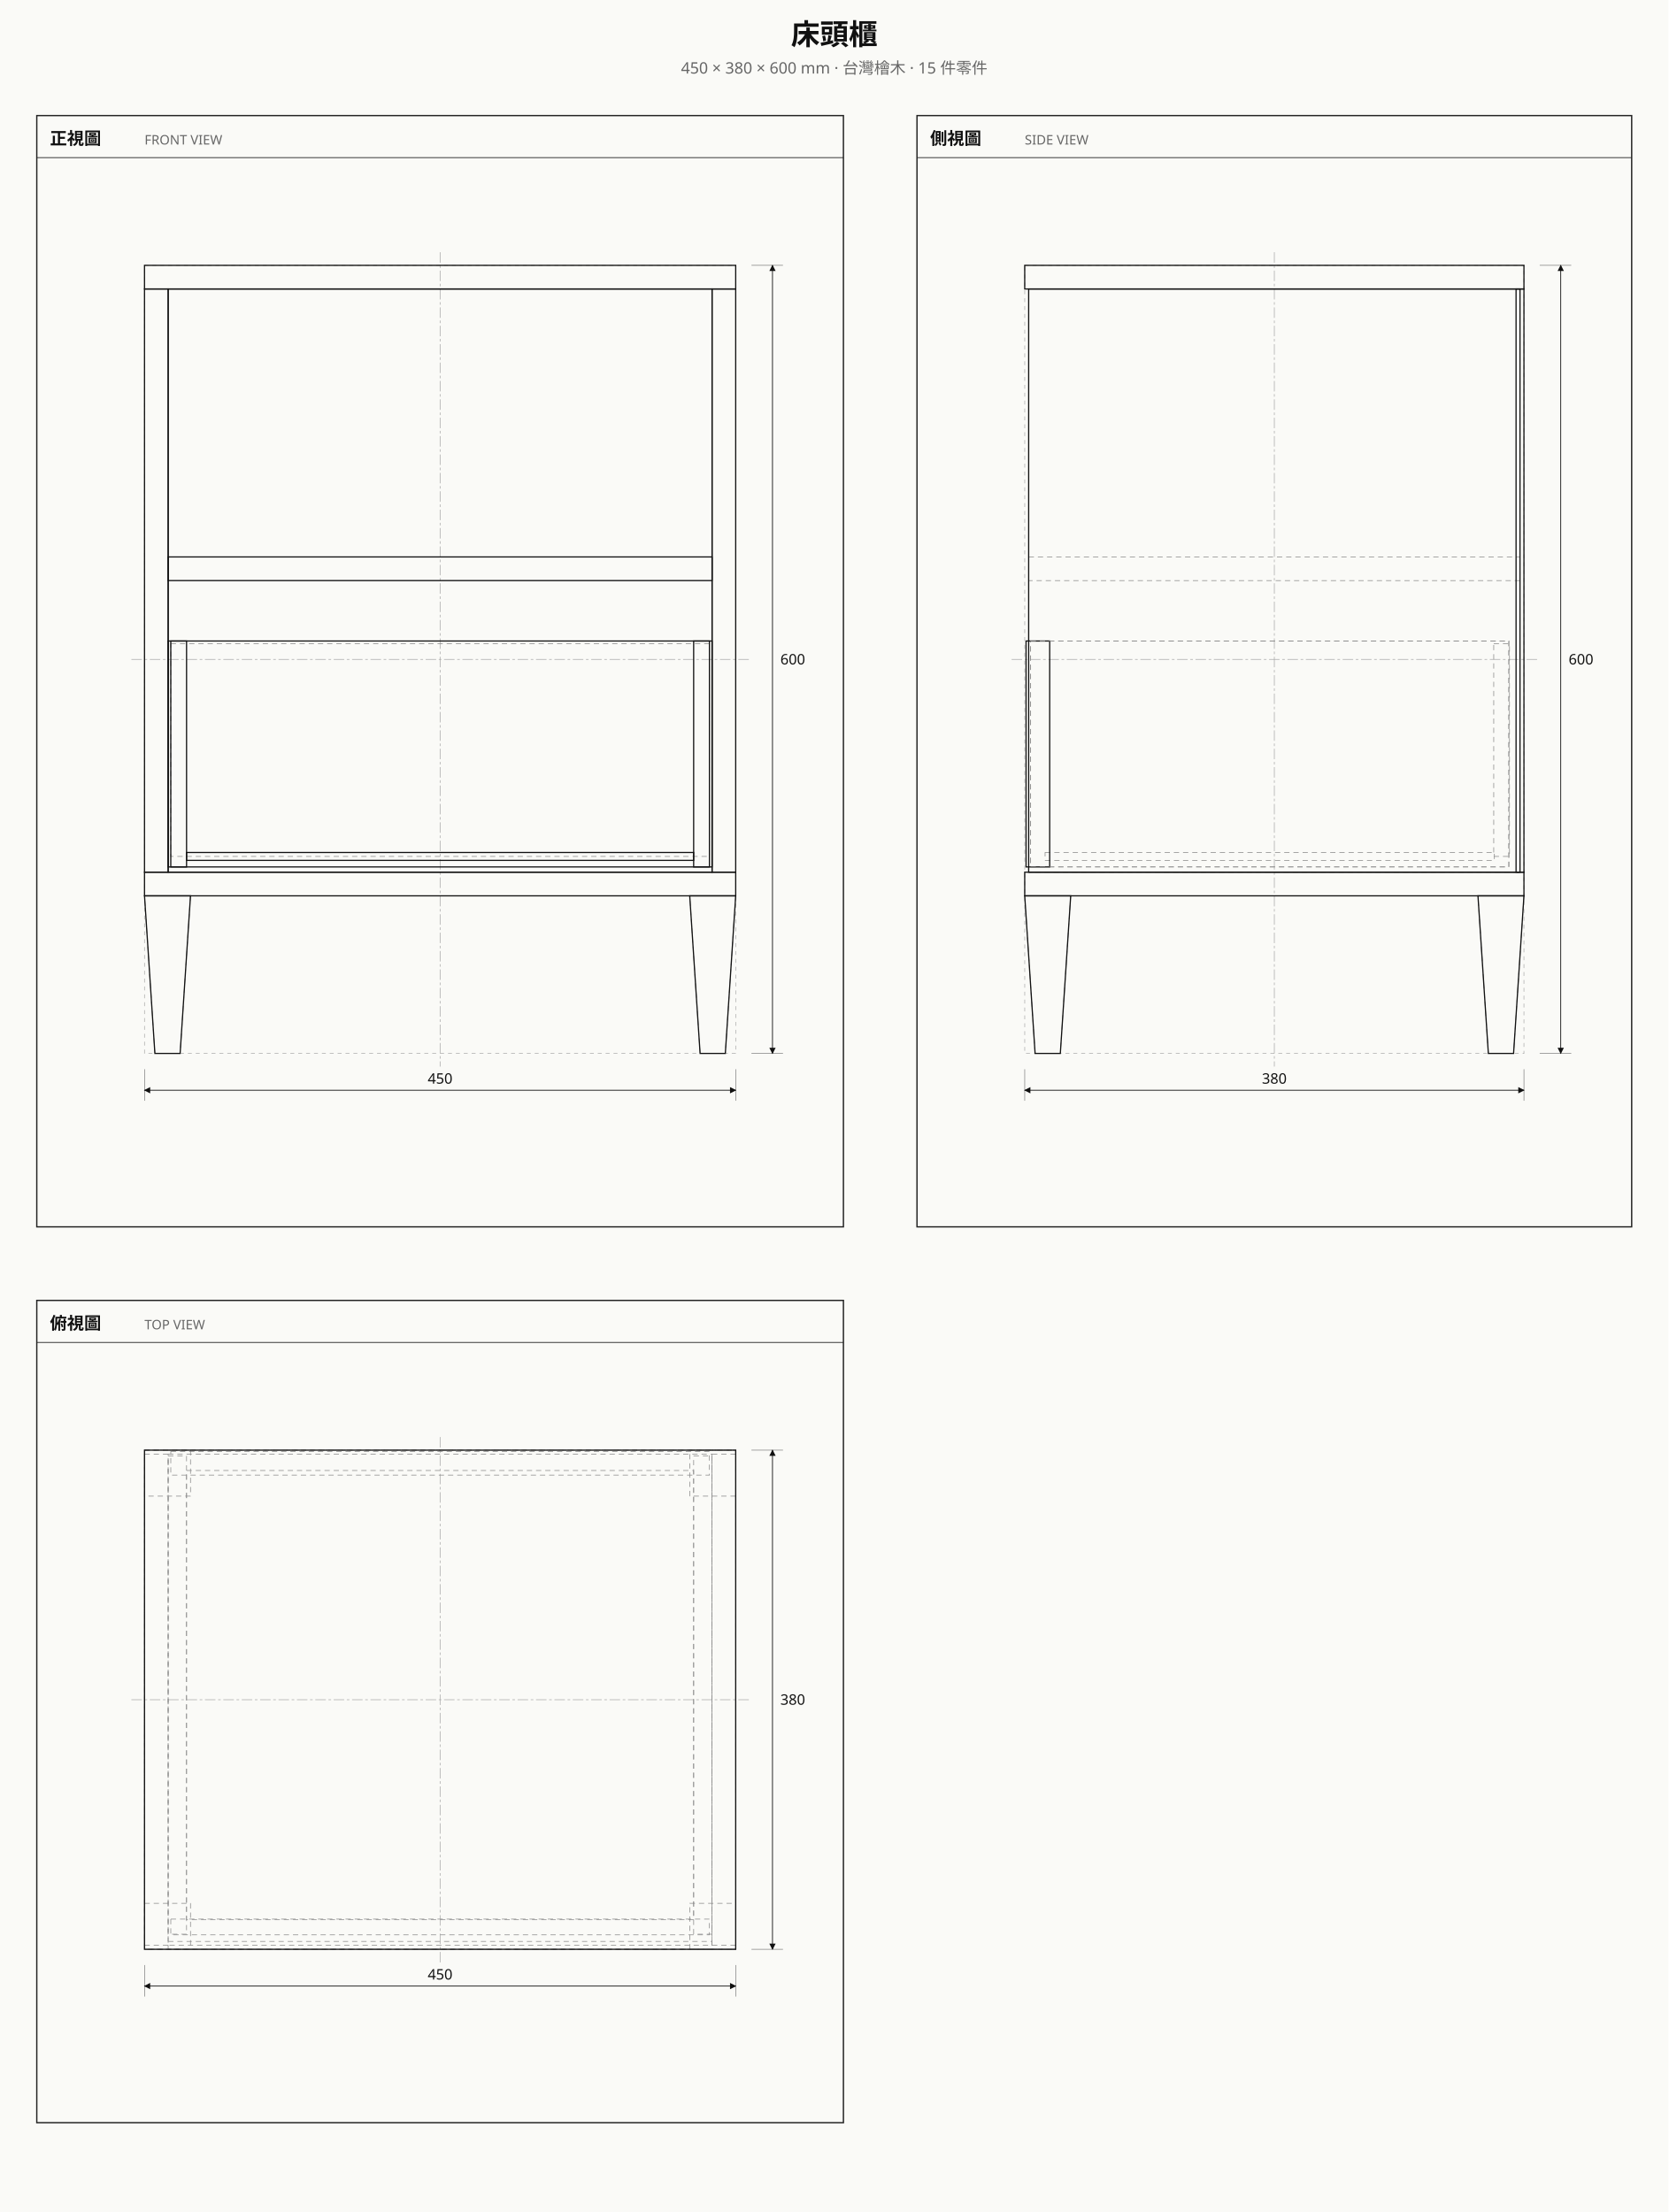
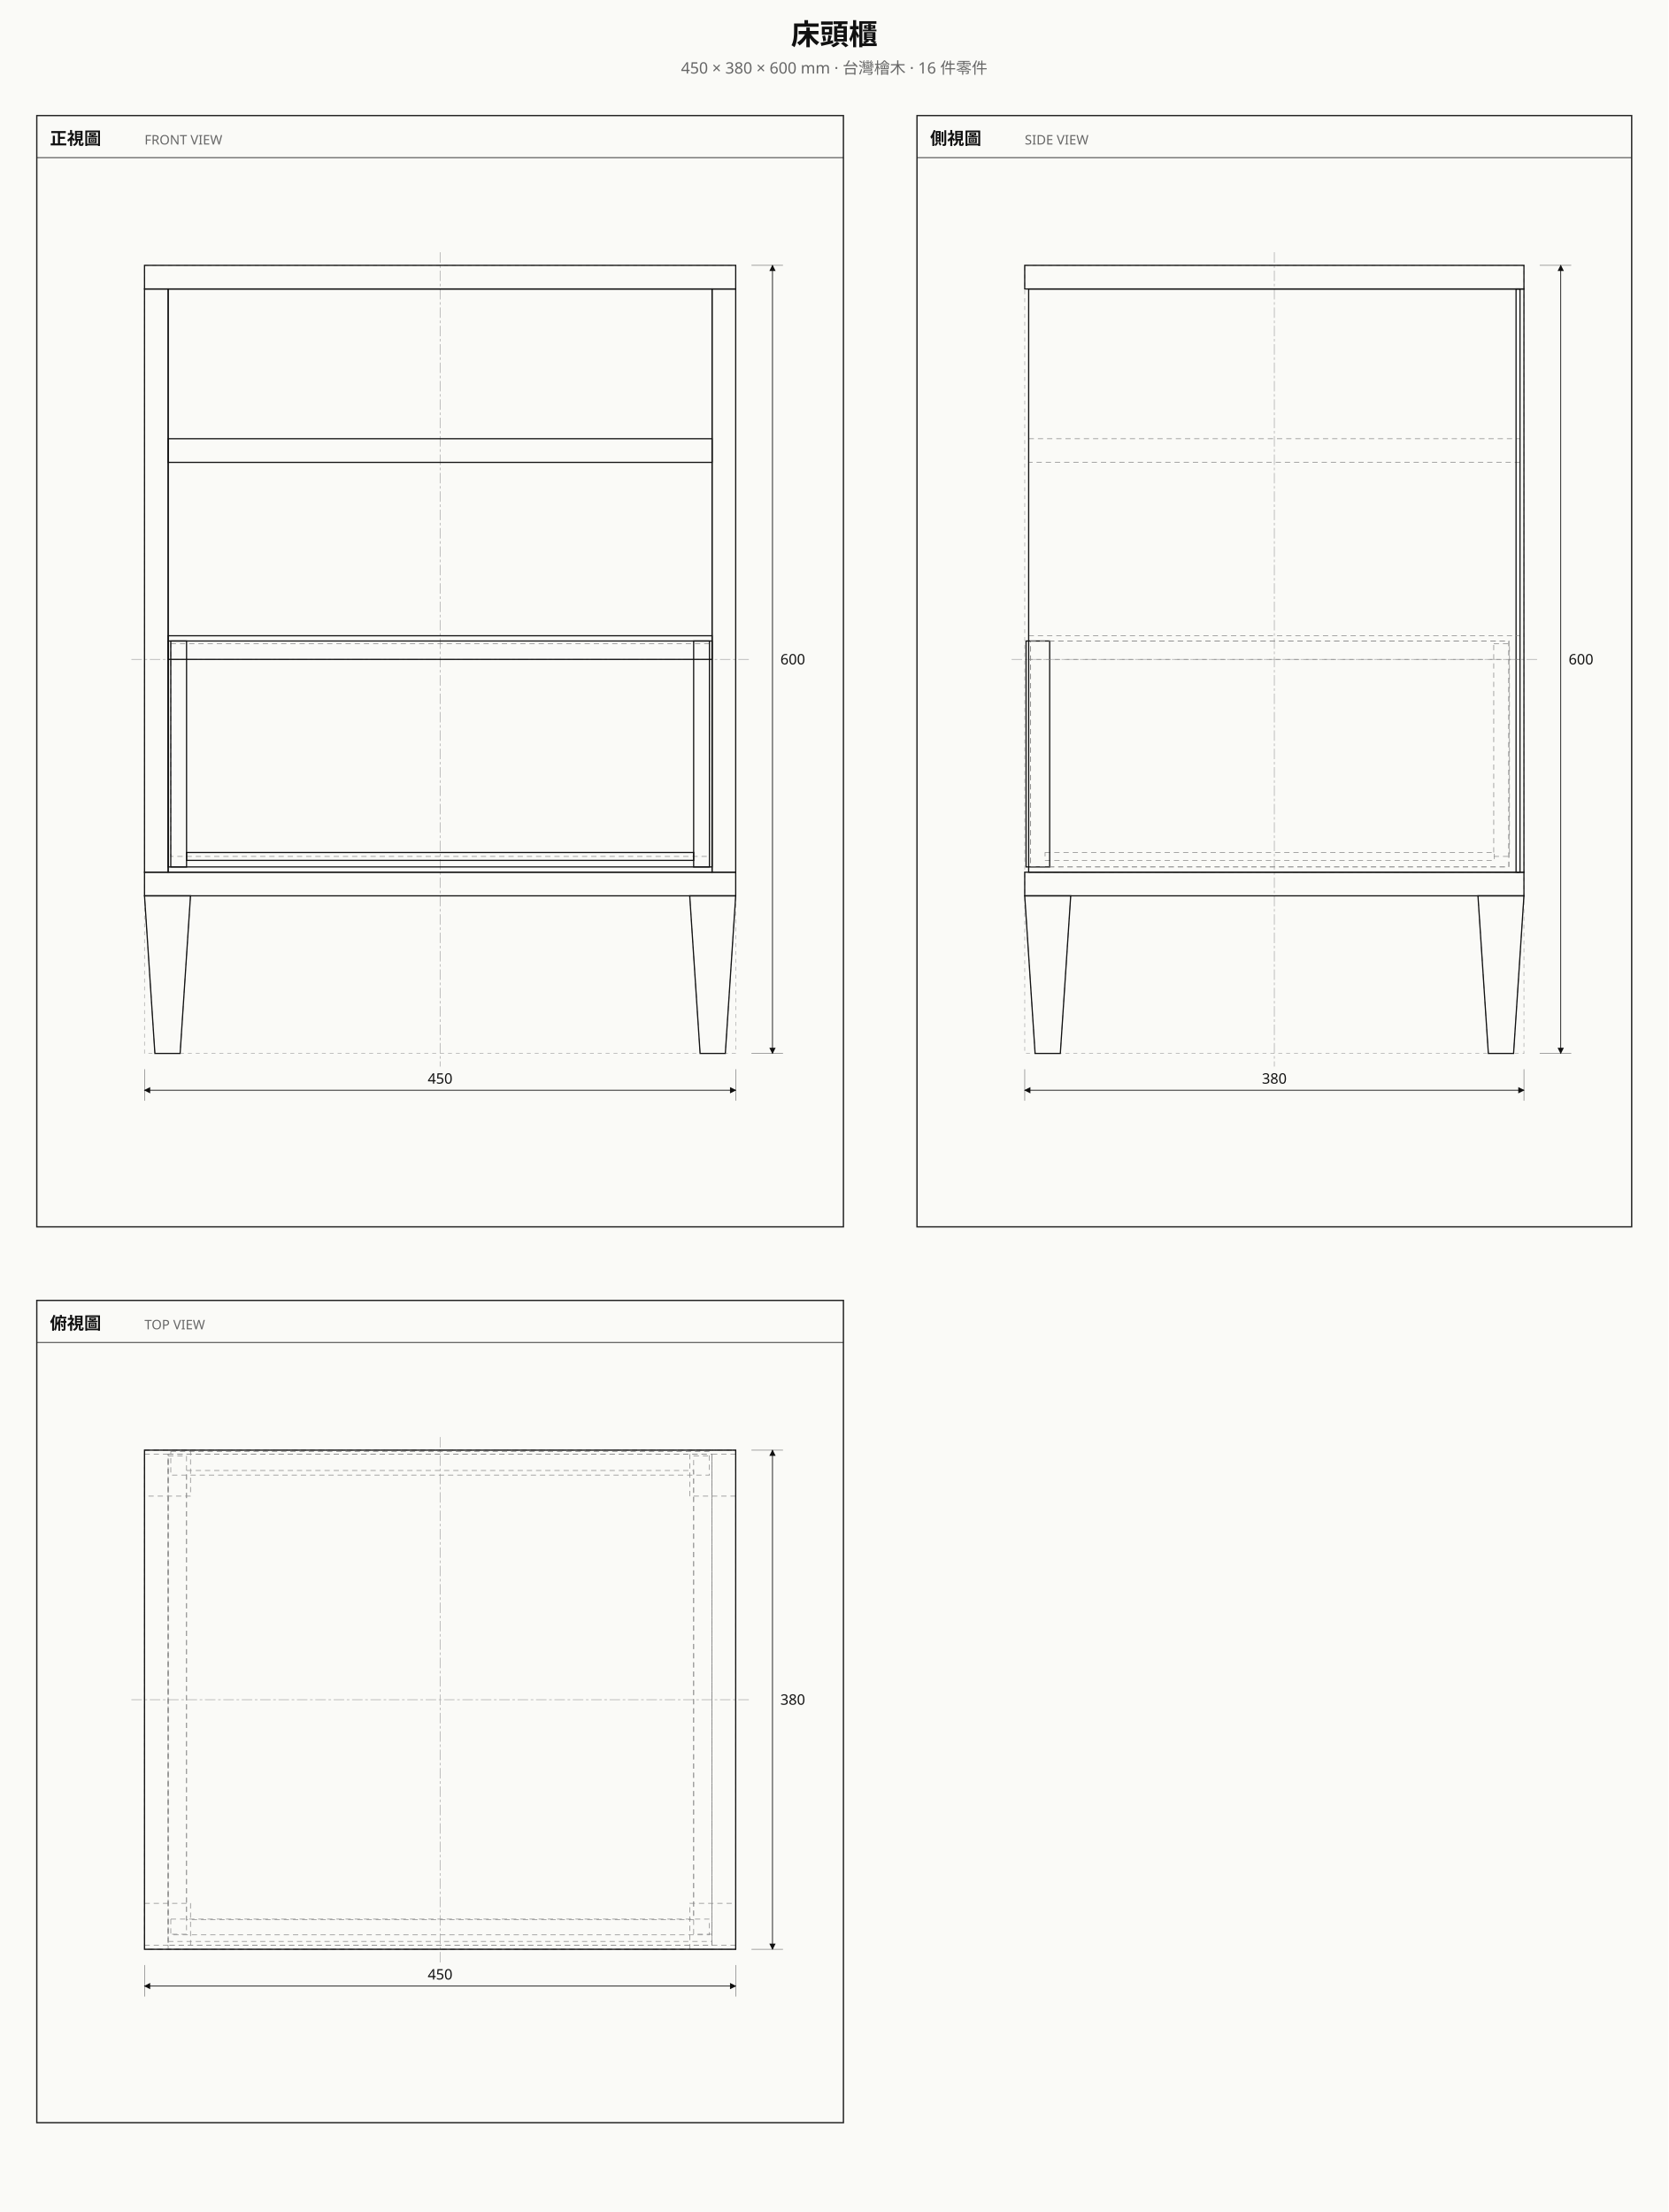
<svg xmlns="http://www.w3.org/2000/svg" viewBox="-20 -10 1270 1684" width="1270">
  <defs>
    <marker id="arr-front" viewBox="0 0 10 10" refX="9" refY="5" markerWidth="8" markerHeight="8" orient="auto-start-reverse">
      <path d="M 0 0 L 10 5 L 0 10 z" fill="#111" />
    </marker>
    <marker id="arr-side" viewBox="0 0 10 10" refX="9" refY="5" markerWidth="8" markerHeight="8" orient="auto-start-reverse">
      <path d="M 0 0 L 10 5 L 0 10 z" fill="#111" />
    </marker>
    <marker id="arr-top" viewBox="0 0 10 10" refX="9" refY="5" markerWidth="8" markerHeight="8" orient="auto-start-reverse">
      <path d="M 0 0 L 10 5 L 0 10 z" fill="#111" />
    </marker>
  </defs>
  <rect x="-20" y="-10" width="1270" height="1684" fill="#fafaf7" />
  <text x="615" y="24" text-anchor="middle" font-size="22" font-weight="700" fill="#111" font-family="sans-serif">床頭櫃</text>
-   <text x="615" y="46" text-anchor="middle" font-size="12" fill="#666" font-family="sans-serif">450 × 380 × 600 mm · 台灣檜木 · 15 件零件</text>
+   <text x="615" y="46" text-anchor="middle" font-size="12" fill="#666" font-family="sans-serif">450 × 380 × 600 mm · 台灣檜木 · 16 件零件</text>
  <g transform="translate(0, 70)">
    <g transform="translate(315.0, 722.0)">
      <rect x="-307.0" y="-714.0" width="614.0" height="846.0" fill="none" stroke="#222" stroke-width="1" />
      <line x1="-307.0" y1="-682.0" x2="307.0" y2="-682.0" stroke="#222" stroke-width="0.6" />
      <text x="-297.0" y="-692.0" font-size="13" font-weight="700" fill="#111" font-family="sans-serif">正視圖</text>
      <text x="-225.0" y="-692.0" font-size="10" fill="#666" font-family="sans-serif">FRONT VIEW</text>
      <g stroke="#888" stroke-width="0.5" stroke-dasharray="8 2 2 2" opacity="0.7">
        <line x1="0" y1="-610.0" x2="0" y2="10.0" />
        <line x1="-235.0" y1="-300.0" x2="235.0" y2="-300.0" />
      </g>
      <rect x="-225.0" y="-600.0" width="450.0" height="600.0" fill="none" stroke="#999" stroke-dasharray="3 3" stroke-width="0.5" opacity="0.8" />
      <rect x="-207.0" y="-582.0" width="414.0" height="444.0" fill="none" stroke="#111" stroke-width="0.9" />
      <rect x="-205.0" y="-312.0" width="410.0" height="162.0" fill="none" stroke="#888" stroke-width="0.5" stroke-dasharray="4 3" />
      <polygon points="-225.0,-120.0 -190.0,-120.0 -197.9,0.0 -217.1,0.0" fill="none" stroke="#888" stroke-width="0.5" stroke-dasharray="4 3" />
      <polygon points="190.0,-120.0 225.0,-120.0 217.1,0.0 197.9,0.0" fill="none" stroke="#888" stroke-width="0.5" stroke-dasharray="4 3" />
      <rect x="-193.0" y="-153.0" width="386.0" height="6.0" fill="none" stroke="#111" stroke-width="0.9" />
      <rect x="-207.0" y="-314.0" width="14.0" height="172.0" fill="none" stroke="#111" stroke-width="0.9" />
      <rect x="193.0" y="-314.0" width="14.0" height="172.0" fill="none" stroke="#111" stroke-width="0.9" />
      <rect x="-225.0" y="-582.0" width="18.0" height="444.0" fill="none" stroke="#111" stroke-width="0.9" />
      <rect x="207.0" y="-582.0" width="18.0" height="444.0" fill="none" stroke="#111" stroke-width="0.9" />
-       <rect x="-207.0" y="-378.0" width="414.0" height="18.0" fill="none" stroke="#111" stroke-width="0.9" />
+       <rect x="-207.0" y="-468.0" width="414.0" height="18.0" fill="none" stroke="#111" stroke-width="0.9" />
+       <rect x="-207.0" y="-318.0" width="414.0" height="18.0" fill="none" stroke="#111" stroke-width="0.9" />
      <rect x="-205.0" y="-314.0" width="410.0" height="172.0" fill="none" stroke="#111" stroke-width="0.9" />
      <polygon points="-225.0,-120.0 -190.0,-120.0 -197.9,0.0 -217.1,0.0" fill="none" stroke="#111" stroke-width="0.9" />
      <polygon points="190.0,-120.0 225.0,-120.0 217.1,0.0 197.9,0.0" fill="none" stroke="#111" stroke-width="0.9" />
      <rect x="-225.0" y="-600.0" width="450.0" height="18.0" fill="none" stroke="#111" stroke-width="0.9" />
      <rect x="-225.0" y="-138.0" width="450.0" height="18.0" fill="none" stroke="#111" stroke-width="0.9" />
      <g stroke="#111" fill="#111" stroke-width="0.6" font-family="sans-serif">
        <line x1="-225.0" y1="12.0" x2="-225.0" y2="36.0" stroke-width="0.4" stroke="#666" />
        <line x1="225.0" y1="12.0" x2="225.0" y2="36.0" stroke-width="0.4" stroke="#666" />
        <line x1="-225.0" y1="28.0" x2="225.0" y2="28.0" marker-start="url(#arr-front)" marker-end="url(#arr-front)" />
        <text x="0" y="23.0" text-anchor="middle" font-size="11" stroke="none">450</text>
      </g>
      <g stroke="#111" fill="#111" stroke-width="0.6" font-family="sans-serif">
        <line x1="237.0" y1="-600.0" x2="261.0" y2="-600.0" stroke-width="0.4" stroke="#666" />
        <line x1="237.0" y1="0.0" x2="261.0" y2="0.0" stroke-width="0.4" stroke="#666" />
        <line x1="253.0" y1="-600.0" x2="253.0" y2="0.0" marker-start="url(#arr-front)" marker-end="url(#arr-front)" />
        <text x="259.0" y="-300.0" text-anchor="start" dominant-baseline="middle" font-size="11" stroke="none">600</text>
      </g>
    </g>
    <g transform="translate(670, 0)">
      <g transform="translate(280.0, 722.0)">
        <rect x="-272.0" y="-714.0" width="544.0" height="846.0" fill="none" stroke="#222" stroke-width="1" />
        <line x1="-272.0" y1="-682.0" x2="272.0" y2="-682.0" stroke="#222" stroke-width="0.6" />
        <text x="-262.0" y="-692.0" font-size="13" font-weight="700" fill="#111" font-family="sans-serif">側視圖</text>
        <text x="-190.0" y="-692.0" font-size="10" fill="#666" font-family="sans-serif">SIDE VIEW</text>
        <g stroke="#888" stroke-width="0.5" stroke-dasharray="8 2 2 2" opacity="0.7">
          <line x1="0" y1="-610.0" x2="0" y2="10.0" />
          <line x1="-200.0" y1="-300.0" x2="200.0" y2="-300.0" />
        </g>
        <rect x="-190.0" y="-600.0" width="380.0" height="600.0" fill="none" stroke="#999" stroke-dasharray="3 3" stroke-width="0.5" opacity="0.8" />
        <rect x="-187.0" y="-582.0" width="374.0" height="444.0" fill="none" stroke="#888" stroke-width="0.5" stroke-dasharray="4 3" />
        <rect x="-185.5" y="-314.0" width="364.0" height="172.0" fill="none" stroke="#888" stroke-width="0.5" stroke-dasharray="4 3" />
        <polygon points="-190.0,-120.0 -155.0,-120.0 -162.9,0.0 -182.1,0.0" fill="none" stroke="#888" stroke-width="0.5" stroke-dasharray="4 3" />
        <polygon points="155.0,-120.0 190.0,-120.0 182.1,0.0 162.9,0.0" fill="none" stroke="#888" stroke-width="0.5" stroke-dasharray="4 3" />
        <rect x="-174.5" y="-153.0" width="342.0" height="6.0" fill="none" stroke="#888" stroke-width="0.5" stroke-dasharray="4 3" />
        <rect x="-189.0" y="-314.0" width="18.0" height="172.0" fill="none" stroke="#111" stroke-width="0.9" />
        <rect x="167.0" y="-312.0" width="12.0" height="162.0" fill="none" stroke="#888" stroke-width="0.5" stroke-dasharray="4 3" />
-         <rect x="-187.0" y="-378.0" width="374.0" height="18.0" fill="none" stroke="#888" stroke-width="0.5" stroke-dasharray="4 3" />
+         <rect x="-187.0" y="-468.0" width="374.0" height="18.0" fill="none" stroke="#888" stroke-width="0.5" stroke-dasharray="4 3" />
        <rect x="184.0" y="-582.0" width="6.0" height="444.0" fill="none" stroke="#111" stroke-width="0.9" />
+         <rect x="-187.0" y="-318.0" width="374.0" height="18.0" fill="none" stroke="#888" stroke-width="0.5" stroke-dasharray="4 3" />
        <rect x="-185.5" y="-314.0" width="364.0" height="172.0" fill="none" stroke="#888" stroke-width="0.5" stroke-dasharray="4 3" />
        <polygon points="-190.0,-120.0 -155.0,-120.0 -162.9,0.0 -182.1,0.0" fill="none" stroke="#111" stroke-width="0.9" />
        <polygon points="155.0,-120.0 190.0,-120.0 182.1,0.0 162.9,0.0" fill="none" stroke="#111" stroke-width="0.9" />
        <rect x="-190.0" y="-600.0" width="380.0" height="18.0" fill="none" stroke="#111" stroke-width="0.9" />
        <rect x="-190.0" y="-138.0" width="380.0" height="18.0" fill="none" stroke="#111" stroke-width="0.9" />
        <rect x="-187.0" y="-582.0" width="374.0" height="444.0" fill="none" stroke="#111" stroke-width="0.9" />
        <g stroke="#111" fill="#111" stroke-width="0.6" font-family="sans-serif">
          <line x1="-190.0" y1="12.0" x2="-190.0" y2="36.0" stroke-width="0.4" stroke="#666" />
          <line x1="190.0" y1="12.0" x2="190.0" y2="36.0" stroke-width="0.4" stroke="#666" />
          <line x1="-190.0" y1="28.0" x2="190.0" y2="28.0" marker-start="url(#arr-side)" marker-end="url(#arr-side)" />
          <text x="0" y="23.0" text-anchor="middle" font-size="11" stroke="none">380</text>
        </g>
        <g stroke="#111" fill="#111" stroke-width="0.6" font-family="sans-serif">
          <line x1="202.0" y1="-600.0" x2="226.0" y2="-600.0" stroke-width="0.4" stroke="#666" />
          <line x1="202.0" y1="0.0" x2="226.0" y2="0.0" stroke-width="0.4" stroke="#666" />
          <line x1="218.0" y1="-600.0" x2="218.0" y2="0.0" marker-start="url(#arr-side)" marker-end="url(#arr-side)" />
          <text x="224.0" y="-300.0" text-anchor="start" dominant-baseline="middle" font-size="11" stroke="none">600</text>
        </g>
      </g>
    </g>
    <g transform="translate(0, 902)">
      <g transform="translate(315.0, 312.0)">
        <rect x="-307.0" y="-304.0" width="614.0" height="626.0" fill="none" stroke="#222" stroke-width="1" />
        <line x1="-307.0" y1="-272.0" x2="307.0" y2="-272.0" stroke="#222" stroke-width="0.6" />
        <text x="-297.0" y="-282.0" font-size="13" font-weight="700" fill="#111" font-family="sans-serif">俯視圖</text>
        <text x="-225.0" y="-282.0" font-size="10" fill="#666" font-family="sans-serif">TOP VIEW</text>
        <g stroke="#888" stroke-width="0.5" stroke-dasharray="8 2 2 2" opacity="0.7">
          <line x1="0" y1="-200.0" x2="0" y2="200.0" />
          <line x1="-235.0" y1="0.0" x2="235.0" y2="0.0" />
        </g>
        <rect x="-225.0" y="-190.0" width="450.0" height="380.0" fill="none" stroke="#999" stroke-dasharray="3 3" stroke-width="0.5" opacity="0.8" />
        <rect x="-225.0" y="-190.0" width="35.0" height="35.0" fill="none" stroke="#888" stroke-width="0.5" stroke-dasharray="4 3" />
        <rect x="-225.0" y="155.0" width="35.0" height="35.0" fill="none" stroke="#888" stroke-width="0.5" stroke-dasharray="4 3" />
        <rect x="190.0" y="-190.0" width="35.0" height="35.0" fill="none" stroke="#888" stroke-width="0.5" stroke-dasharray="4 3" />
        <rect x="190.0" y="155.0" width="35.0" height="35.0" fill="none" stroke="#888" stroke-width="0.5" stroke-dasharray="4 3" />
        <rect x="-225.0" y="-190.0" width="450.0" height="380.0" fill="none" stroke="#888" stroke-width="0.5" stroke-dasharray="4 3" />
        <rect x="-193.0" y="-174.5" width="386.0" height="342.0" fill="none" stroke="#888" stroke-width="0.5" stroke-dasharray="4 3" />
        <rect x="-205.0" y="167.0" width="410.0" height="12.0" fill="none" stroke="#888" stroke-width="0.5" stroke-dasharray="4 3" />
        <rect x="-205.0" y="-189.0" width="410.0" height="18.0" fill="none" stroke="#888" stroke-width="0.5" stroke-dasharray="4 3" />
        <rect x="-207.0" y="-185.5" width="14.0" height="364.0" fill="none" stroke="#888" stroke-width="0.5" stroke-dasharray="4 3" />
        <rect x="193.0" y="-185.5" width="14.0" height="364.0" fill="none" stroke="#888" stroke-width="0.5" stroke-dasharray="4 3" />
        <rect x="-207.0" y="-187.0" width="414.0" height="374.0" fill="none" stroke="#888" stroke-width="0.5" stroke-dasharray="4 3" />
+         <rect x="-207.0" y="-187.0" width="414.0" height="374.0" fill="none" stroke="#888" stroke-width="0.5" stroke-dasharray="4 3" />
        <rect x="-225.0" y="-187.0" width="18.0" height="374.0" fill="none" stroke="#888" stroke-width="0.5" stroke-dasharray="4 3" />
        <rect x="207.0" y="-187.0" width="18.0" height="374.0" fill="none" stroke="#888" stroke-width="0.5" stroke-dasharray="4 3" />
        <rect x="-207.0" y="184.0" width="414.0" height="6.0" fill="none" stroke="#888" stroke-width="0.5" stroke-dasharray="4 3" />
        <rect x="-225.0" y="-190.0" width="450.0" height="380.0" fill="none" stroke="#111" stroke-width="0.9" />
        <g stroke="#111" fill="#111" stroke-width="0.6" font-family="sans-serif">
          <line x1="-225.0" y1="202.0" x2="-225.0" y2="226.0" stroke-width="0.4" stroke="#666" />
          <line x1="225.0" y1="202.0" x2="225.0" y2="226.0" stroke-width="0.4" stroke="#666" />
          <line x1="-225.0" y1="218.0" x2="225.0" y2="218.0" marker-start="url(#arr-top)" marker-end="url(#arr-top)" />
          <text x="0" y="213.0" text-anchor="middle" font-size="11" stroke="none">450</text>
        </g>
        <g stroke="#111" fill="#111" stroke-width="0.6" font-family="sans-serif">
          <line x1="237.0" y1="-190.0" x2="261.0" y2="-190.0" stroke-width="0.4" stroke="#666" />
          <line x1="237.0" y1="190.0" x2="261.0" y2="190.0" stroke-width="0.4" stroke="#666" />
          <line x1="253.0" y1="-190.0" x2="253.0" y2="190.0" marker-start="url(#arr-top)" marker-end="url(#arr-top)" />
          <text x="259.0" y="0.0" text-anchor="start" dominant-baseline="middle" font-size="11" stroke="none">380</text>
        </g>
      </g>
    </g>
  </g>
</svg>
